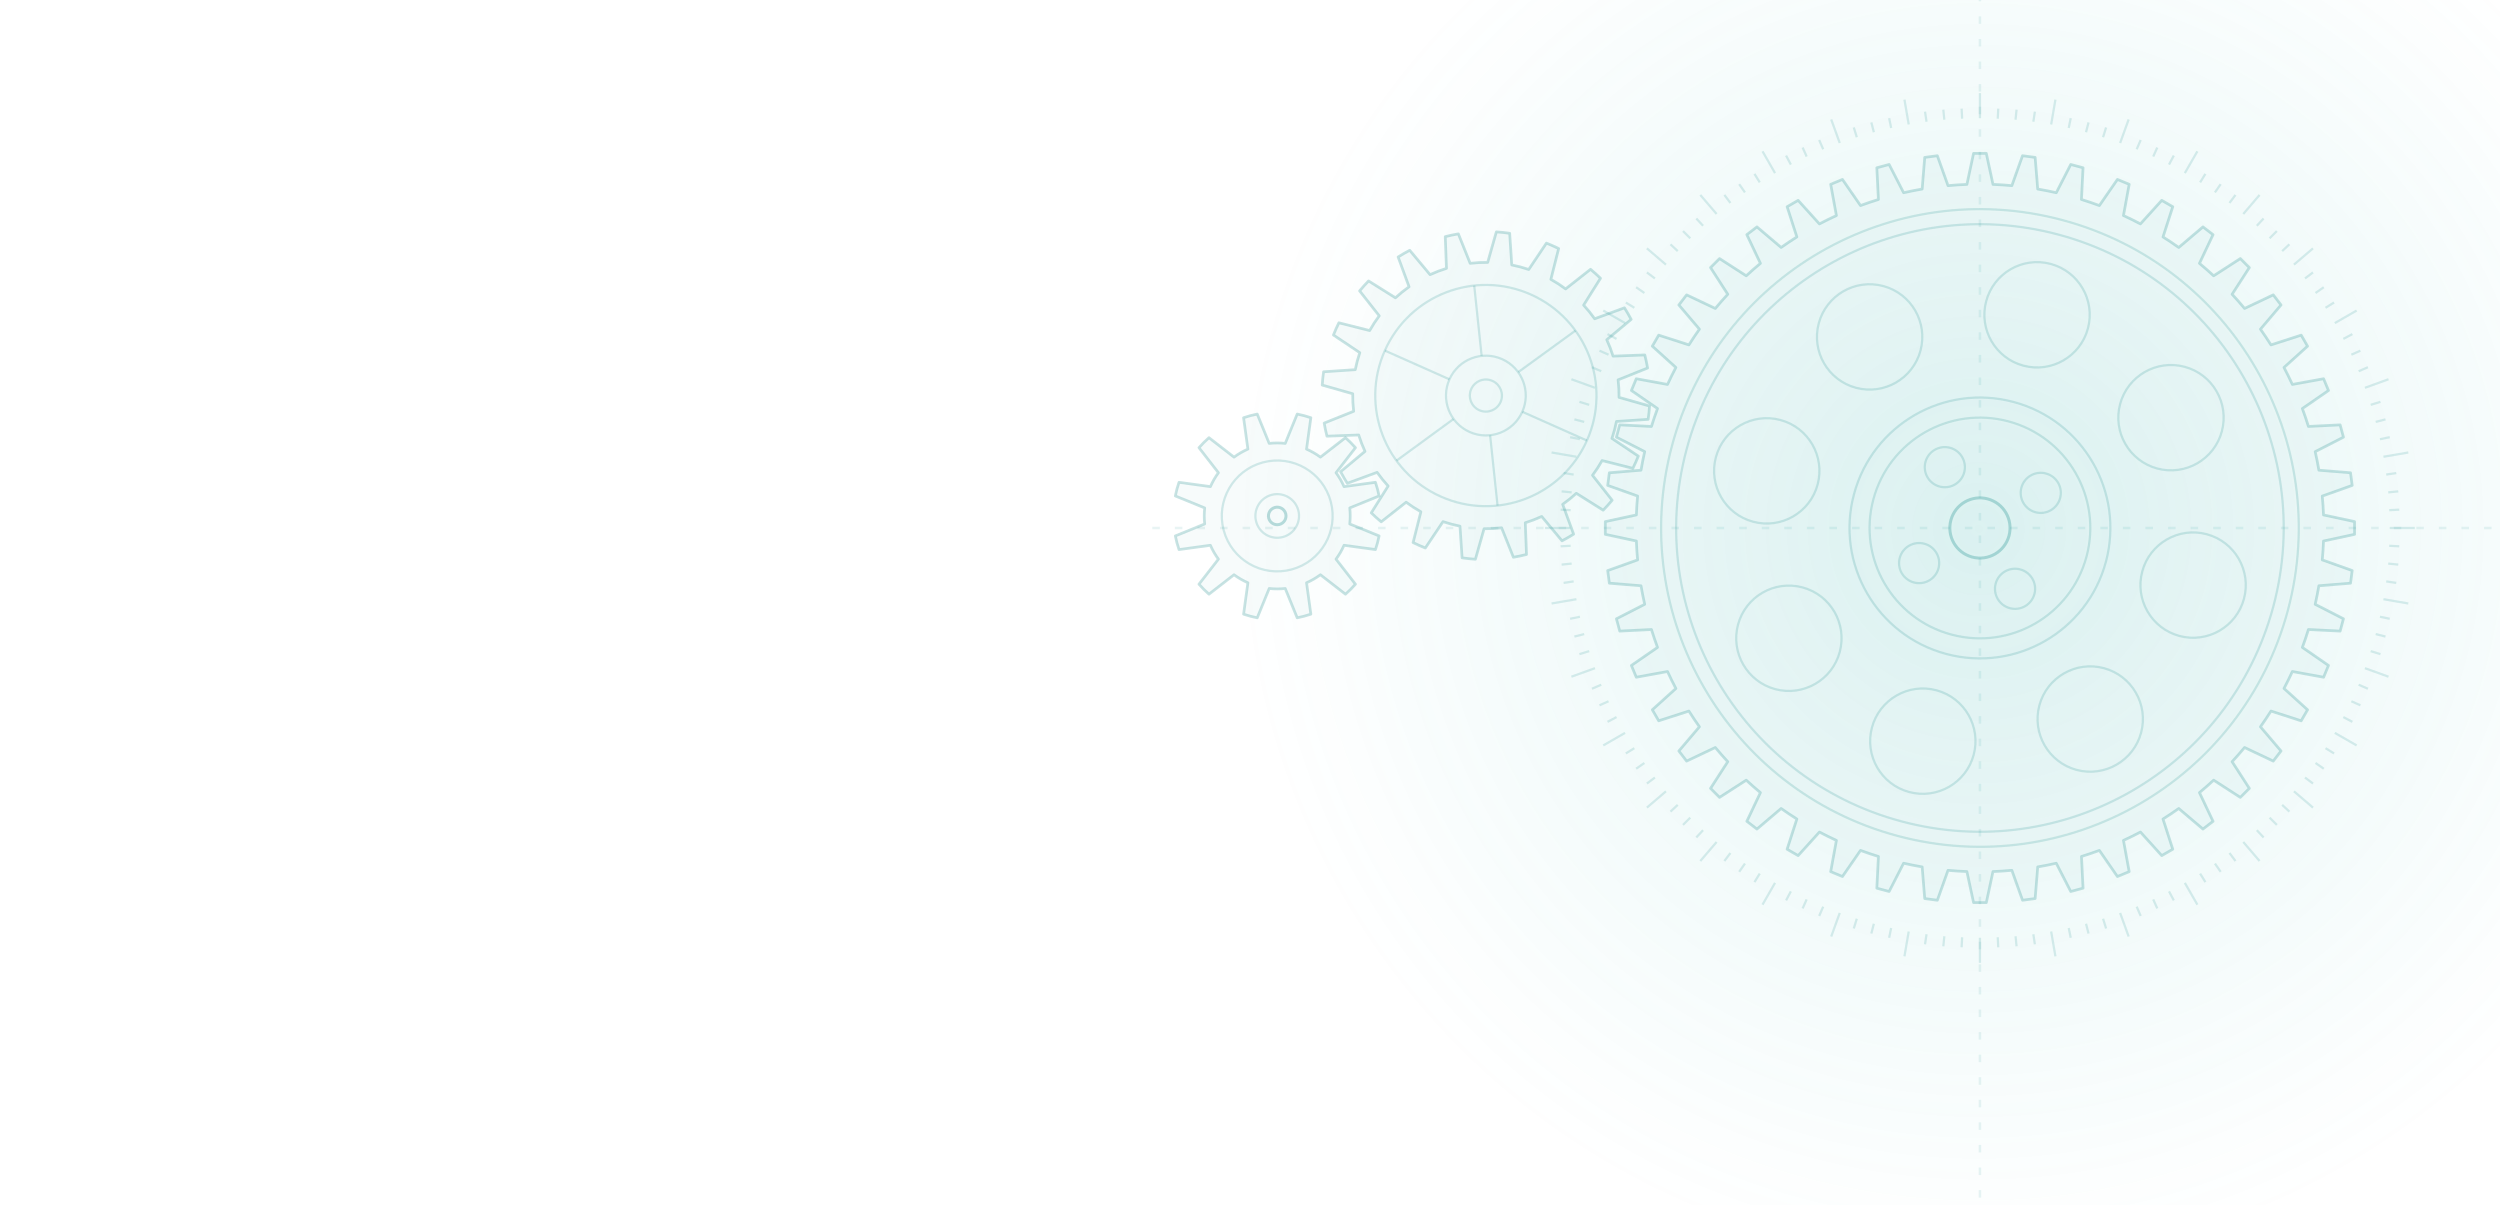
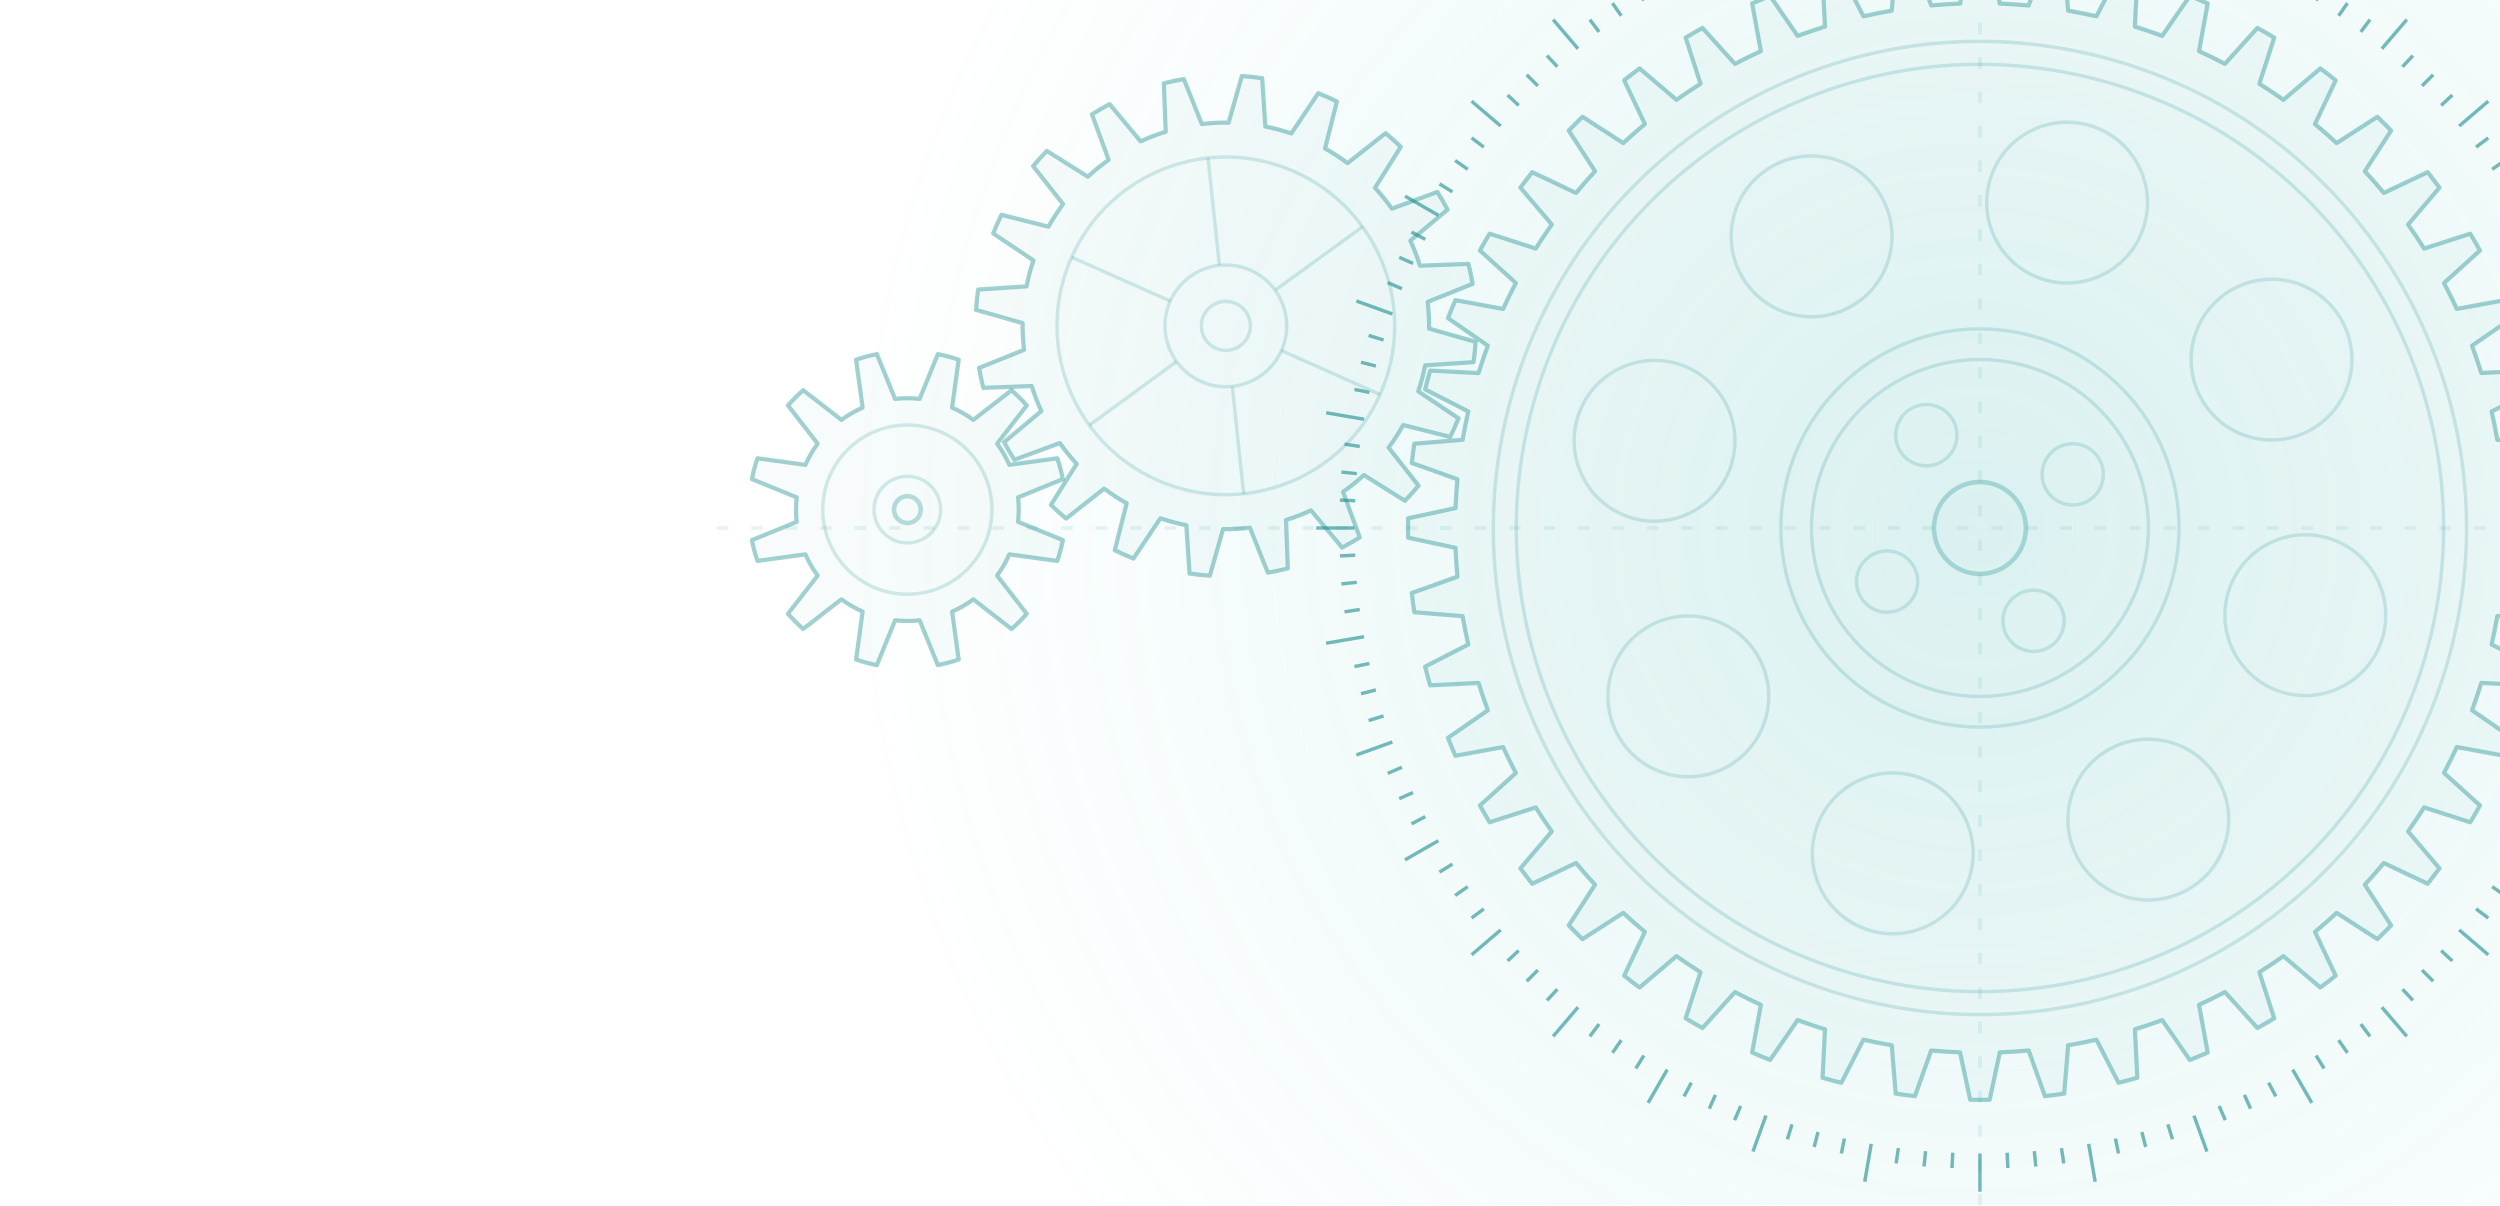
<svg xmlns="http://www.w3.org/2000/svg" class="bg-gears" viewBox="0 0 1894 913" preserveAspectRatio="xMaxYMid slice" aria-hidden="true">
-   <style>.tooth{fill:rgba(27,141,141,.035);stroke:#1b8d8d;stroke-opacity:.24;stroke-width:1.1;stroke-linejoin:round}.line,.line line,.line circle{fill:none;stroke:#1b8d8d;stroke-opacity:.18;stroke-width:.9}.hub{fill:none;stroke:#1b8d8d;stroke-opacity:.3;stroke-width:1.2}.ticks line{stroke:#1b8d8d;stroke-opacity:.16;stroke-width:.9}.axis{stroke:#1b8d8d;stroke-opacity:.10;stroke-dasharray:3 6}.gear.g1{animation:spin 240s linear infinite}.gear.g2{animation:spin-rev 100s linear infinite}.gear.g3{animation:spin 60s linear infinite}@keyframes spin{to{transform:rotate(360deg)}}@keyframes spin-rev{to{transform:rotate(-360deg)}}@media(prefers-reduced-motion:reduce){.gear{animation:none}}</style>
+   <style>.tooth{fill:rgba(27,141,141,.035);stroke:#1b8d8d;stroke-opacity:.40;stroke-width:1.1;stroke-linejoin:round}.line,.line line,.line circle{fill:none;stroke:#1b8d8d;stroke-opacity:.18;stroke-width:.9}.hub{fill:none;stroke:#1b8d8d;stroke-opacity:.3;stroke-width:1.2}.ticks line{stroke:#1b8d8d;stroke-opacity:.6;stroke-width:.9}.axis{stroke:#1b8d8d;stroke-opacity:.10;stroke-dasharray:3 6}.gear.g1{animation:spin 240s linear infinite}.gear.g2{animation:spin-rev 100s linear infinite}.gear.g3{animation:spin 60s linear infinite}@keyframes spin{to{transform:rotate(360deg)}}@keyframes spin-rev{to{transform:rotate(-360deg)}}@media(prefers-reduced-motion:reduce){.gear{animation:none}}</style>
  <defs>
    <radialGradient id="glow" cx="50%" cy="50%" r="50%">
      <stop offset="0" stop-color="#2fb8b4" stop-opacity=".14" />
      <stop offset="1" stop-color="#2fb8b4" stop-opacity="0" />
    </radialGradient>
    <linearGradient id="gfill" x1="0" y1="0" x2="1" y2="1">
      <stop offset="0" stop-color="#1b8d8d" stop-opacity=".08" />
      <stop offset="1" stop-color="#1b8d8d" stop-opacity=".01" />
    </linearGradient>
  </defs>
-   <g transform="translate(1500 400) scale(1.9) translate(-650 -128)">
+   <g transform="translate(1500 400) scale(2.9) translate(-650 -128)">
    <circle cx="650" cy="128" r="300" fill="url(#glow)" />
    <g transform="translate(650 128)">
      <g class="ticks">
        <line x1="163.4" y1="0.0" x2="173.4" y2="0.0" />
        <line x1="163.2" y1="7.1" x2="167.2" y2="7.3" />
        <line x1="162.8" y1="14.2" x2="166.8" y2="14.6" />
        <line x1="162.0" y1="21.3" x2="166.0" y2="21.9" />
        <line x1="160.9" y1="28.4" x2="170.8" y2="30.1" />
        <line x1="159.5" y1="35.4" x2="163.4" y2="36.2" />
        <line x1="157.8" y1="42.3" x2="161.7" y2="43.3" />
        <line x1="155.8" y1="49.1" x2="159.7" y2="50.3" />
        <line x1="153.5" y1="55.9" x2="162.9" y2="59.3" />
        <line x1="151.0" y1="62.5" x2="154.7" y2="64.1" />
        <line x1="148.1" y1="69.1" x2="151.7" y2="70.7" />
        <line x1="144.9" y1="75.4" x2="148.5" y2="77.3" />
        <line x1="141.5" y1="81.7" x2="150.2" y2="86.7" />
        <line x1="137.8" y1="87.8" x2="141.2" y2="89.9" />
        <line x1="133.8" y1="93.7" x2="137.1" y2="96.0" />
        <line x1="129.6" y1="99.5" x2="132.8" y2="101.9" />
        <line x1="125.2" y1="105.0" x2="132.8" y2="111.5" />
        <line x1="120.5" y1="110.4" x2="123.4" y2="113.1" />
        <line x1="115.5" y1="115.5" x2="118.4" y2="118.4" />
        <line x1="110.4" y1="120.5" x2="113.1" y2="123.4" />
        <line x1="105.0" y1="125.2" x2="111.5" y2="132.8" />
        <line x1="99.5" y1="129.6" x2="101.9" y2="132.8" />
        <line x1="93.7" y1="133.8" x2="96.0" y2="137.1" />
        <line x1="87.8" y1="137.8" x2="89.9" y2="141.2" />
        <line x1="81.7" y1="141.5" x2="86.7" y2="150.2" />
        <line x1="75.4" y1="144.9" x2="77.3" y2="148.5" />
        <line x1="69.1" y1="148.1" x2="70.7" y2="151.7" />
        <line x1="62.5" y1="151.0" x2="64.1" y2="154.7" />
        <line x1="55.9" y1="153.5" x2="59.3" y2="162.9" />
        <line x1="49.1" y1="155.8" x2="50.3" y2="159.7" />
        <line x1="42.3" y1="157.8" x2="43.3" y2="161.7" />
        <line x1="35.4" y1="159.5" x2="36.2" y2="163.4" />
        <line x1="28.4" y1="160.9" x2="30.1" y2="170.8" />
        <line x1="21.3" y1="162.0" x2="21.9" y2="166.0" />
        <line x1="14.2" y1="162.8" x2="14.6" y2="166.8" />
        <line x1="7.1" y1="163.2" x2="7.3" y2="167.2" />
        <line x1="0.0" y1="163.4" x2="0.0" y2="173.4" />
        <line x1="-7.1" y1="163.2" x2="-7.3" y2="167.2" />
        <line x1="-14.2" y1="162.8" x2="-14.6" y2="166.8" />
        <line x1="-21.3" y1="162.0" x2="-21.9" y2="166.0" />
        <line x1="-28.4" y1="160.9" x2="-30.1" y2="170.8" />
        <line x1="-35.4" y1="159.5" x2="-36.2" y2="163.4" />
        <line x1="-42.3" y1="157.8" x2="-43.3" y2="161.7" />
        <line x1="-49.1" y1="155.8" x2="-50.3" y2="159.7" />
        <line x1="-55.9" y1="153.5" x2="-59.3" y2="162.9" />
        <line x1="-62.5" y1="151.0" x2="-64.1" y2="154.7" />
        <line x1="-69.1" y1="148.1" x2="-70.7" y2="151.7" />
        <line x1="-75.4" y1="144.9" x2="-77.3" y2="148.5" />
        <line x1="-81.7" y1="141.5" x2="-86.7" y2="150.2" />
        <line x1="-87.8" y1="137.8" x2="-89.9" y2="141.2" />
        <line x1="-93.7" y1="133.8" x2="-96.0" y2="137.1" />
        <line x1="-99.5" y1="129.6" x2="-101.9" y2="132.8" />
        <line x1="-105.0" y1="125.2" x2="-111.5" y2="132.8" />
        <line x1="-110.4" y1="120.5" x2="-113.1" y2="123.4" />
        <line x1="-115.5" y1="115.5" x2="-118.4" y2="118.4" />
        <line x1="-120.5" y1="110.4" x2="-123.4" y2="113.1" />
        <line x1="-125.2" y1="105.0" x2="-132.8" y2="111.5" />
        <line x1="-129.6" y1="99.5" x2="-132.8" y2="101.9" />
        <line x1="-133.8" y1="93.7" x2="-137.1" y2="96.0" />
        <line x1="-137.8" y1="87.8" x2="-141.2" y2="89.9" />
        <line x1="-141.5" y1="81.7" x2="-150.2" y2="86.7" />
        <line x1="-144.9" y1="75.4" x2="-148.5" y2="77.3" />
        <line x1="-148.1" y1="69.1" x2="-151.7" y2="70.7" />
        <line x1="-151.0" y1="62.5" x2="-154.7" y2="64.1" />
        <line x1="-153.5" y1="55.9" x2="-162.9" y2="59.3" />
        <line x1="-155.8" y1="49.1" x2="-159.7" y2="50.3" />
        <line x1="-157.8" y1="42.3" x2="-161.7" y2="43.3" />
        <line x1="-159.5" y1="35.4" x2="-163.4" y2="36.2" />
        <line x1="-160.9" y1="28.4" x2="-170.8" y2="30.1" />
        <line x1="-162.0" y1="21.3" x2="-166.0" y2="21.9" />
        <line x1="-162.8" y1="14.2" x2="-166.8" y2="14.6" />
        <line x1="-163.2" y1="7.1" x2="-167.2" y2="7.3" />
        <line x1="-163.4" y1="0.0" x2="-173.4" y2="0.0" />
        <line x1="-163.2" y1="-7.1" x2="-167.2" y2="-7.3" />
        <line x1="-162.8" y1="-14.2" x2="-166.8" y2="-14.6" />
        <line x1="-162.0" y1="-21.3" x2="-166.0" y2="-21.9" />
        <line x1="-160.9" y1="-28.4" x2="-170.8" y2="-30.1" />
        <line x1="-159.5" y1="-35.4" x2="-163.4" y2="-36.2" />
        <line x1="-157.8" y1="-42.3" x2="-161.7" y2="-43.3" />
        <line x1="-155.8" y1="-49.1" x2="-159.7" y2="-50.3" />
        <line x1="-153.5" y1="-55.9" x2="-162.9" y2="-59.3" />
        <line x1="-151.0" y1="-62.5" x2="-154.7" y2="-64.1" />
        <line x1="-148.1" y1="-69.1" x2="-151.7" y2="-70.7" />
        <line x1="-144.9" y1="-75.4" x2="-148.5" y2="-77.3" />
        <line x1="-141.5" y1="-81.7" x2="-150.2" y2="-86.7" />
        <line x1="-137.8" y1="-87.8" x2="-141.2" y2="-89.9" />
        <line x1="-133.8" y1="-93.7" x2="-137.1" y2="-96.0" />
        <line x1="-129.6" y1="-99.5" x2="-132.8" y2="-101.9" />
        <line x1="-125.2" y1="-105.0" x2="-132.8" y2="-111.5" />
        <line x1="-120.5" y1="-110.4" x2="-123.4" y2="-113.1" />
        <line x1="-115.5" y1="-115.5" x2="-118.4" y2="-118.4" />
        <line x1="-110.4" y1="-120.5" x2="-113.1" y2="-123.4" />
        <line x1="-105.0" y1="-125.2" x2="-111.5" y2="-132.8" />
        <line x1="-99.5" y1="-129.6" x2="-101.9" y2="-132.8" />
        <line x1="-93.7" y1="-133.8" x2="-96.0" y2="-137.1" />
        <line x1="-87.8" y1="-137.8" x2="-89.9" y2="-141.2" />
        <line x1="-81.7" y1="-141.5" x2="-86.7" y2="-150.2" />
        <line x1="-75.4" y1="-144.9" x2="-77.3" y2="-148.5" />
        <line x1="-69.1" y1="-148.1" x2="-70.7" y2="-151.7" />
        <line x1="-62.5" y1="-151.0" x2="-64.1" y2="-154.7" />
        <line x1="-55.9" y1="-153.5" x2="-59.3" y2="-162.9" />
        <line x1="-49.1" y1="-155.8" x2="-50.3" y2="-159.7" />
        <line x1="-42.3" y1="-157.8" x2="-43.3" y2="-161.7" />
        <line x1="-35.4" y1="-159.5" x2="-36.2" y2="-163.4" />
        <line x1="-28.4" y1="-160.9" x2="-30.1" y2="-170.8" />
        <line x1="-21.3" y1="-162.0" x2="-21.9" y2="-166.0" />
        <line x1="-14.2" y1="-162.8" x2="-14.6" y2="-166.8" />
        <line x1="-7.1" y1="-163.2" x2="-7.3" y2="-167.2" />
        <line x1="-0.0" y1="-163.4" x2="-0.0" y2="-173.4" />
        <line x1="7.1" y1="-163.2" x2="7.3" y2="-167.2" />
        <line x1="14.2" y1="-162.8" x2="14.6" y2="-166.8" />
        <line x1="21.3" y1="-162.0" x2="21.9" y2="-166.0" />
        <line x1="28.4" y1="-160.9" x2="30.1" y2="-170.8" />
        <line x1="35.4" y1="-159.5" x2="36.2" y2="-163.4" />
        <line x1="42.3" y1="-157.8" x2="43.3" y2="-161.7" />
        <line x1="49.1" y1="-155.8" x2="50.3" y2="-159.7" />
        <line x1="55.9" y1="-153.5" x2="59.3" y2="-162.9" />
        <line x1="62.5" y1="-151.0" x2="64.1" y2="-154.7" />
        <line x1="69.1" y1="-148.1" x2="70.7" y2="-151.7" />
        <line x1="75.4" y1="-144.9" x2="77.3" y2="-148.5" />
        <line x1="81.7" y1="-141.5" x2="86.7" y2="-150.2" />
        <line x1="87.8" y1="-137.8" x2="89.9" y2="-141.2" />
        <line x1="93.7" y1="-133.8" x2="96.0" y2="-137.1" />
        <line x1="99.5" y1="-129.6" x2="101.9" y2="-132.8" />
        <line x1="105.0" y1="-125.2" x2="111.5" y2="-132.8" />
        <line x1="110.4" y1="-120.5" x2="113.1" y2="-123.4" />
        <line x1="115.5" y1="-115.5" x2="118.4" y2="-118.4" />
        <line x1="120.5" y1="-110.4" x2="123.4" y2="-113.1" />
        <line x1="125.2" y1="-105.0" x2="132.8" y2="-111.5" />
        <line x1="129.6" y1="-99.5" x2="132.8" y2="-101.9" />
        <line x1="133.8" y1="-93.7" x2="137.1" y2="-96.0" />
        <line x1="137.8" y1="-87.8" x2="141.2" y2="-89.9" />
        <line x1="141.5" y1="-81.7" x2="150.2" y2="-86.7" />
        <line x1="144.9" y1="-75.4" x2="148.5" y2="-77.3" />
        <line x1="148.1" y1="-69.1" x2="151.7" y2="-70.7" />
        <line x1="151.0" y1="-62.5" x2="154.7" y2="-64.1" />
        <line x1="153.5" y1="-55.9" x2="162.9" y2="-59.3" />
        <line x1="155.8" y1="-49.1" x2="159.7" y2="-50.3" />
        <line x1="157.8" y1="-42.3" x2="161.7" y2="-43.3" />
        <line x1="159.5" y1="-35.4" x2="163.4" y2="-36.2" />
        <line x1="160.9" y1="-28.4" x2="170.8" y2="-30.1" />
        <line x1="162.0" y1="-21.3" x2="166.0" y2="-21.9" />
        <line x1="162.8" y1="-14.2" x2="166.8" y2="-14.6" />
        <line x1="163.2" y1="-7.1" x2="167.2" y2="-7.3" />
      </g>
      <line class="axis" x1="-330" y1="0" x2="330" y2="0" />
      <line class="axis" x1="0" y1="-330" x2="0" y2="330" />
    </g>
    <g transform="translate(453.0 75.2)">
      <g class="gear g2">
        <g transform="rotate(384.00)">
          <path class="tooth" d="M52.88,-4.83 L65.35,-2.67 A65.40,65.40 0 0 1 65.35,2.67 L52.88,4.83 A53.10,53.10 0 0 1 51.78,11.75 L62.97,17.65 A65.40,65.40 0 0 1 61.32,22.73 L48.80,20.94 A53.10,53.10 0 0 1 45.62,27.17 L54.44,36.25 A65.40,65.40 0 0 1 51.30,40.57 L39.94,34.99 A53.10,53.10 0 0 1 34.99,39.94 L40.57,51.30 A65.40,65.40 0 0 1 36.25,54.44 L27.17,45.62 A53.10,53.10 0 0 1 20.94,48.80 L22.73,61.32 A65.40,65.40 0 0 1 17.65,62.97 L11.75,51.78 A53.10,53.10 0 0 1 4.83,52.88 L2.67,65.35 A65.40,65.40 0 0 1 -2.67,65.35 L-4.83,52.88 A53.10,53.10 0 0 1 -11.75,51.78 L-17.65,62.97 A65.40,65.40 0 0 1 -22.73,61.32 L-20.94,48.80 A53.10,53.10 0 0 1 -27.17,45.62 L-36.25,54.44 A65.40,65.40 0 0 1 -40.57,51.30 L-34.99,39.94 A53.10,53.10 0 0 1 -39.94,34.99 L-51.30,40.57 A65.40,65.40 0 0 1 -54.44,36.25 L-45.62,27.17 A53.10,53.10 0 0 1 -48.80,20.94 L-61.32,22.73 A65.40,65.40 0 0 1 -62.97,17.65 L-51.78,11.75 A53.10,53.10 0 0 1 -52.88,4.83 L-65.35,2.67 A65.40,65.40 0 0 1 -65.35,-2.67 L-52.88,-4.83 A53.10,53.10 0 0 1 -51.78,-11.75 L-62.97,-17.65 A65.40,65.40 0 0 1 -61.32,-22.73 L-48.80,-20.94 A53.10,53.10 0 0 1 -45.62,-27.17 L-54.44,-36.25 A65.40,65.40 0 0 1 -51.30,-40.57 L-39.94,-34.99 A53.10,53.10 0 0 1 -34.99,-39.94 L-40.57,-51.30 A65.40,65.40 0 0 1 -36.25,-54.44 L-27.17,-45.62 A53.10,53.10 0 0 1 -20.94,-48.80 L-22.73,-61.32 A65.40,65.40 0 0 1 -17.65,-62.97 L-11.75,-51.78 A53.10,53.10 0 0 1 -4.83,-52.88 L-2.67,-65.35 A65.40,65.40 0 0 1 2.67,-65.35 L4.83,-52.88 A53.10,53.10 0 0 1 11.75,-51.78 L17.65,-62.97 A65.40,65.40 0 0 1 22.73,-61.32 L20.94,-48.80 A53.10,53.10 0 0 1 27.17,-45.62 L36.25,-54.44 A65.40,65.40 0 0 1 40.57,-51.30 L34.99,-39.94 A53.10,53.10 0 0 1 39.94,-34.99 L51.30,-40.57 A65.40,65.40 0 0 1 54.44,-36.25 L45.62,-27.17 A53.10,53.10 0 0 1 48.80,-20.94 L61.32,-22.73 A65.40,65.40 0 0 1 62.97,-17.65 L51.78,-11.75 A53.10,53.10 0 0 1 52.88,-4.83 Z" />
          <circle class="line" r="44.1" />
          <circle class="line" r="15.9" />
          <circle class="line" r="6.4" />
          <g class="line spokes">
            <line x1="15.9" y1="0.0" x2="44.1" y2="0.0" />
            <line x1="8.0" y1="13.8" x2="22.1" y2="38.2" />
            <line x1="-8.0" y1="13.8" x2="-22.0" y2="38.2" />
            <line x1="-15.9" y1="0.0" x2="-44.1" y2="0.0" />
            <line x1="-8.0" y1="-13.8" x2="-22.1" y2="-38.2" />
            <line x1="8.0" y1="-13.8" x2="22.1" y2="-38.2" />
          </g>
        </g>
      </g>
    </g>
    <g transform="translate(369.8 123.2)">
      <g class="gear g3">
        <g transform="rotate(345.00)">
          <path class="tooth" d="M28.77,-4.40 L41.30,-2.82 A41.40,41.40 0 0 1 41.30,2.82 L28.77,4.40 A29.10,29.10 0 0 1 27.11,10.57 L37.18,18.21 A41.40,41.40 0 0 1 34.36,23.09 L22.71,18.19 A29.10,29.10 0 0 1 18.19,22.71 L23.09,34.36 A41.40,41.40 0 0 1 18.21,37.18 L10.57,27.11 A29.10,29.10 0 0 1 4.40,28.77 L2.82,41.30 A41.40,41.40 0 0 1 -2.82,41.30 L-4.40,28.77 A29.10,29.10 0 0 1 -10.57,27.11 L-18.21,37.18 A41.40,41.40 0 0 1 -23.09,34.36 L-18.19,22.71 A29.10,29.10 0 0 1 -22.71,18.19 L-34.36,23.09 A41.40,41.40 0 0 1 -37.18,18.21 L-27.11,10.57 A29.10,29.10 0 0 1 -28.77,4.40 L-41.30,2.82 A41.40,41.40 0 0 1 -41.30,-2.82 L-28.77,-4.40 A29.10,29.10 0 0 1 -27.11,-10.57 L-37.18,-18.21 A41.40,41.40 0 0 1 -34.36,-23.09 L-22.71,-18.19 A29.10,29.10 0 0 1 -18.19,-22.71 L-23.09,-34.36 A41.40,41.40 0 0 1 -18.21,-37.18 L-10.57,-27.11 A29.10,29.10 0 0 1 -4.40,-28.77 L-2.82,-41.30 A41.40,41.40 0 0 1 2.82,-41.30 L4.40,-28.77 A29.10,29.10 0 0 1 10.57,-27.11 L18.21,-37.18 A41.40,41.40 0 0 1 23.09,-34.36 L18.19,-22.71 A29.10,29.10 0 0 1 22.71,-18.19 L34.36,-23.09 A41.40,41.40 0 0 1 37.18,-18.21 L27.11,-10.57 A29.10,29.10 0 0 1 28.77,-4.40 Z" />
          <circle class="line" r="22.1" />
          <circle class="line" r="8.7" />
          <circle class="hub" r="3.5" />
        </g>
      </g>
    </g>
    <g transform="translate(650 128)">
      <g class="gear g1">
        <g transform="rotate(195)">
          <path class="tooth" d="M137.00,-5.20 L149.38,-2.54 A149.40,149.40 0 0 1 149.38,2.54 L137.00,5.20 A137.10,137.10 0 0 1 136.51,12.72 L148.43,16.98 A149.40,149.40 0 0 1 147.77,22.02 L135.15,23.04 A137.10,137.10 0 0 1 133.68,30.43 L144.95,36.21 A149.40,149.40 0 0 1 143.63,41.12 L130.99,40.48 A137.10,137.10 0 0 1 128.56,47.62 L138.98,54.82 A149.40,149.40 0 0 1 137.03,59.51 L124.58,57.24 A137.10,137.10 0 0 1 121.25,63.99 L130.64,72.49 A149.40,149.40 0 0 1 128.09,76.89 L116.04,73.01 A137.10,137.10 0 0 1 111.86,79.27 L120.06,88.92 A149.40,149.40 0 0 1 116.96,92.95 L105.52,87.53 A137.10,137.10 0 0 1 100.55,93.20 L107.42,103.83 A149.40,149.40 0 0 1 103.83,107.42 L93.20,100.55 A137.10,137.10 0 0 1 87.53,105.52 L92.95,116.96 A149.40,149.40 0 0 1 88.92,120.06 L79.27,111.86 A137.10,137.10 0 0 1 73.01,116.04 L76.89,128.09 A149.40,149.40 0 0 1 72.49,130.64 L63.99,121.25 A137.10,137.10 0 0 1 57.24,124.58 L59.51,137.03 A149.40,149.40 0 0 1 54.82,138.98 L47.62,128.56 A137.10,137.10 0 0 1 40.48,130.99 L41.12,143.63 A149.40,149.40 0 0 1 36.21,144.95 L30.43,133.68 A137.10,137.10 0 0 1 23.04,135.15 L22.02,147.77 A149.40,149.40 0 0 1 16.98,148.43 L12.72,136.51 A137.10,137.10 0 0 1 5.20,137.00 L2.54,149.38 A149.40,149.40 0 0 1 -2.54,149.38 L-5.20,137.00 A137.10,137.10 0 0 1 -12.72,136.51 L-16.98,148.43 A149.40,149.40 0 0 1 -22.02,147.77 L-23.04,135.15 A137.10,137.10 0 0 1 -30.43,133.68 L-36.21,144.95 A149.40,149.40 0 0 1 -41.12,143.63 L-40.48,130.99 A137.10,137.10 0 0 1 -47.62,128.56 L-54.82,138.98 A149.40,149.40 0 0 1 -59.51,137.03 L-57.24,124.58 A137.10,137.10 0 0 1 -63.99,121.25 L-72.49,130.64 A149.40,149.40 0 0 1 -76.89,128.09 L-73.01,116.04 A137.10,137.10 0 0 1 -79.27,111.86 L-88.92,120.06 A149.40,149.40 0 0 1 -92.95,116.96 L-87.53,105.52 A137.10,137.10 0 0 1 -93.20,100.55 L-103.83,107.42 A149.40,149.40 0 0 1 -107.42,103.83 L-100.55,93.20 A137.10,137.10 0 0 1 -105.52,87.53 L-116.96,92.95 A149.40,149.40 0 0 1 -120.06,88.92 L-111.86,79.27 A137.10,137.10 0 0 1 -116.04,73.01 L-128.09,76.89 A149.40,149.40 0 0 1 -130.64,72.49 L-121.25,63.99 A137.10,137.10 0 0 1 -124.58,57.24 L-137.03,59.51 A149.40,149.40 0 0 1 -138.98,54.82 L-128.56,47.62 A137.10,137.10 0 0 1 -130.99,40.48 L-143.63,41.12 A149.40,149.40 0 0 1 -144.95,36.21 L-133.68,30.43 A137.10,137.10 0 0 1 -135.15,23.04 L-147.77,22.02 A149.40,149.40 0 0 1 -148.43,16.98 L-136.51,12.72 A137.10,137.10 0 0 1 -137.00,5.20 L-149.38,2.54 A149.40,149.40 0 0 1 -149.38,-2.54 L-137.00,-5.20 A137.10,137.10 0 0 1 -136.51,-12.72 L-148.43,-16.98 A149.40,149.40 0 0 1 -147.77,-22.02 L-135.15,-23.04 A137.10,137.10 0 0 1 -133.68,-30.43 L-144.95,-36.21 A149.40,149.40 0 0 1 -143.63,-41.12 L-130.99,-40.48 A137.10,137.10 0 0 1 -128.56,-47.62 L-138.98,-54.82 A149.40,149.40 0 0 1 -137.03,-59.51 L-124.58,-57.24 A137.10,137.10 0 0 1 -121.25,-63.99 L-130.64,-72.49 A149.40,149.40 0 0 1 -128.09,-76.89 L-116.04,-73.01 A137.10,137.10 0 0 1 -111.86,-79.27 L-120.06,-88.92 A149.40,149.40 0 0 1 -116.96,-92.95 L-105.52,-87.53 A137.10,137.10 0 0 1 -100.55,-93.20 L-107.42,-103.83 A149.40,149.40 0 0 1 -103.83,-107.42 L-93.20,-100.55 A137.10,137.10 0 0 1 -87.53,-105.52 L-92.95,-116.96 A149.40,149.40 0 0 1 -88.92,-120.06 L-79.27,-111.86 A137.10,137.10 0 0 1 -73.01,-116.04 L-76.89,-128.09 A149.40,149.40 0 0 1 -72.49,-130.64 L-63.99,-121.25 A137.10,137.10 0 0 1 -57.24,-124.58 L-59.51,-137.03 A149.40,149.40 0 0 1 -54.82,-138.98 L-47.62,-128.56 A137.10,137.10 0 0 1 -40.48,-130.99 L-41.12,-143.63 A149.40,149.40 0 0 1 -36.21,-144.95 L-30.43,-133.68 A137.10,137.10 0 0 1 -23.04,-135.15 L-22.02,-147.77 A149.40,149.40 0 0 1 -16.98,-148.43 L-12.72,-136.51 A137.10,137.10 0 0 1 -5.20,-137.00 L-2.54,-149.38 A149.40,149.40 0 0 1 2.54,-149.38 L5.20,-137.00 A137.10,137.10 0 0 1 12.72,-136.51 L16.98,-148.43 A149.40,149.40 0 0 1 22.02,-147.77 L23.04,-135.15 A137.10,137.10 0 0 1 30.43,-133.68 L36.21,-144.95 A149.40,149.40 0 0 1 41.12,-143.63 L40.48,-130.99 A137.10,137.10 0 0 1 47.62,-128.56 L54.82,-138.98 A149.40,149.40 0 0 1 59.51,-137.03 L57.24,-124.58 A137.10,137.10 0 0 1 63.99,-121.25 L72.49,-130.64 A149.40,149.40 0 0 1 76.89,-128.09 L73.01,-116.04 A137.10,137.10 0 0 1 79.27,-111.86 L88.92,-120.06 A149.40,149.40 0 0 1 92.95,-116.96 L87.53,-105.52 A137.10,137.10 0 0 1 93.20,-100.55 L103.83,-107.42 A149.40,149.40 0 0 1 107.42,-103.83 L100.55,-93.20 A137.10,137.10 0 0 1 105.52,-87.53 L116.96,-92.95 A149.40,149.40 0 0 1 120.06,-88.92 L111.86,-79.27 A137.10,137.10 0 0 1 116.04,-73.01 L128.09,-76.89 A149.40,149.40 0 0 1 130.64,-72.49 L121.25,-63.99 A137.10,137.10 0 0 1 124.58,-57.24 L137.03,-59.51 A149.40,149.40 0 0 1 138.98,-54.82 L128.56,-47.62 A137.10,137.10 0 0 1 130.99,-40.48 L143.63,-41.12 A149.40,149.40 0 0 1 144.95,-36.21 L133.68,-30.43 A137.10,137.10 0 0 1 135.15,-23.04 L147.77,-22.02 A149.40,149.40 0 0 1 148.43,-16.98 L136.51,-12.72 A137.10,137.10 0 0 1 137.00,-5.20 Z" />
          <circle class="line" r="127.1" />
          <circle class="line" r="121.1" />
          <g class="line">
            <circle cx="88.0" cy="0.0" r="21" />
            <circle cx="62.2" cy="62.2" r="21" />
            <circle cx="0.0" cy="88.0" r="21" />
            <circle cx="-62.2" cy="62.2" r="21" />
            <circle cx="-88.0" cy="0.0" r="21" />
            <circle cx="-62.2" cy="-62.2" r="21" />
            <circle cx="-0.0" cy="-88.0" r="21" />
            <circle cx="62.2" cy="-62.2" r="21" />
          </g>
          <circle class="line" r="52" />
          <circle class="line" r="44" />
          <g class="line">
            <circle cx="19.8" cy="19.8" r="8" />
            <circle cx="-19.8" cy="19.8" r="8" />
            <circle cx="-19.8" cy="-19.8" r="8" />
            <circle cx="19.8" cy="-19.8" r="8" />
          </g>
          <circle class="hub" r="12" />
        </g>
      </g>
    </g>
  </g>
</svg>
